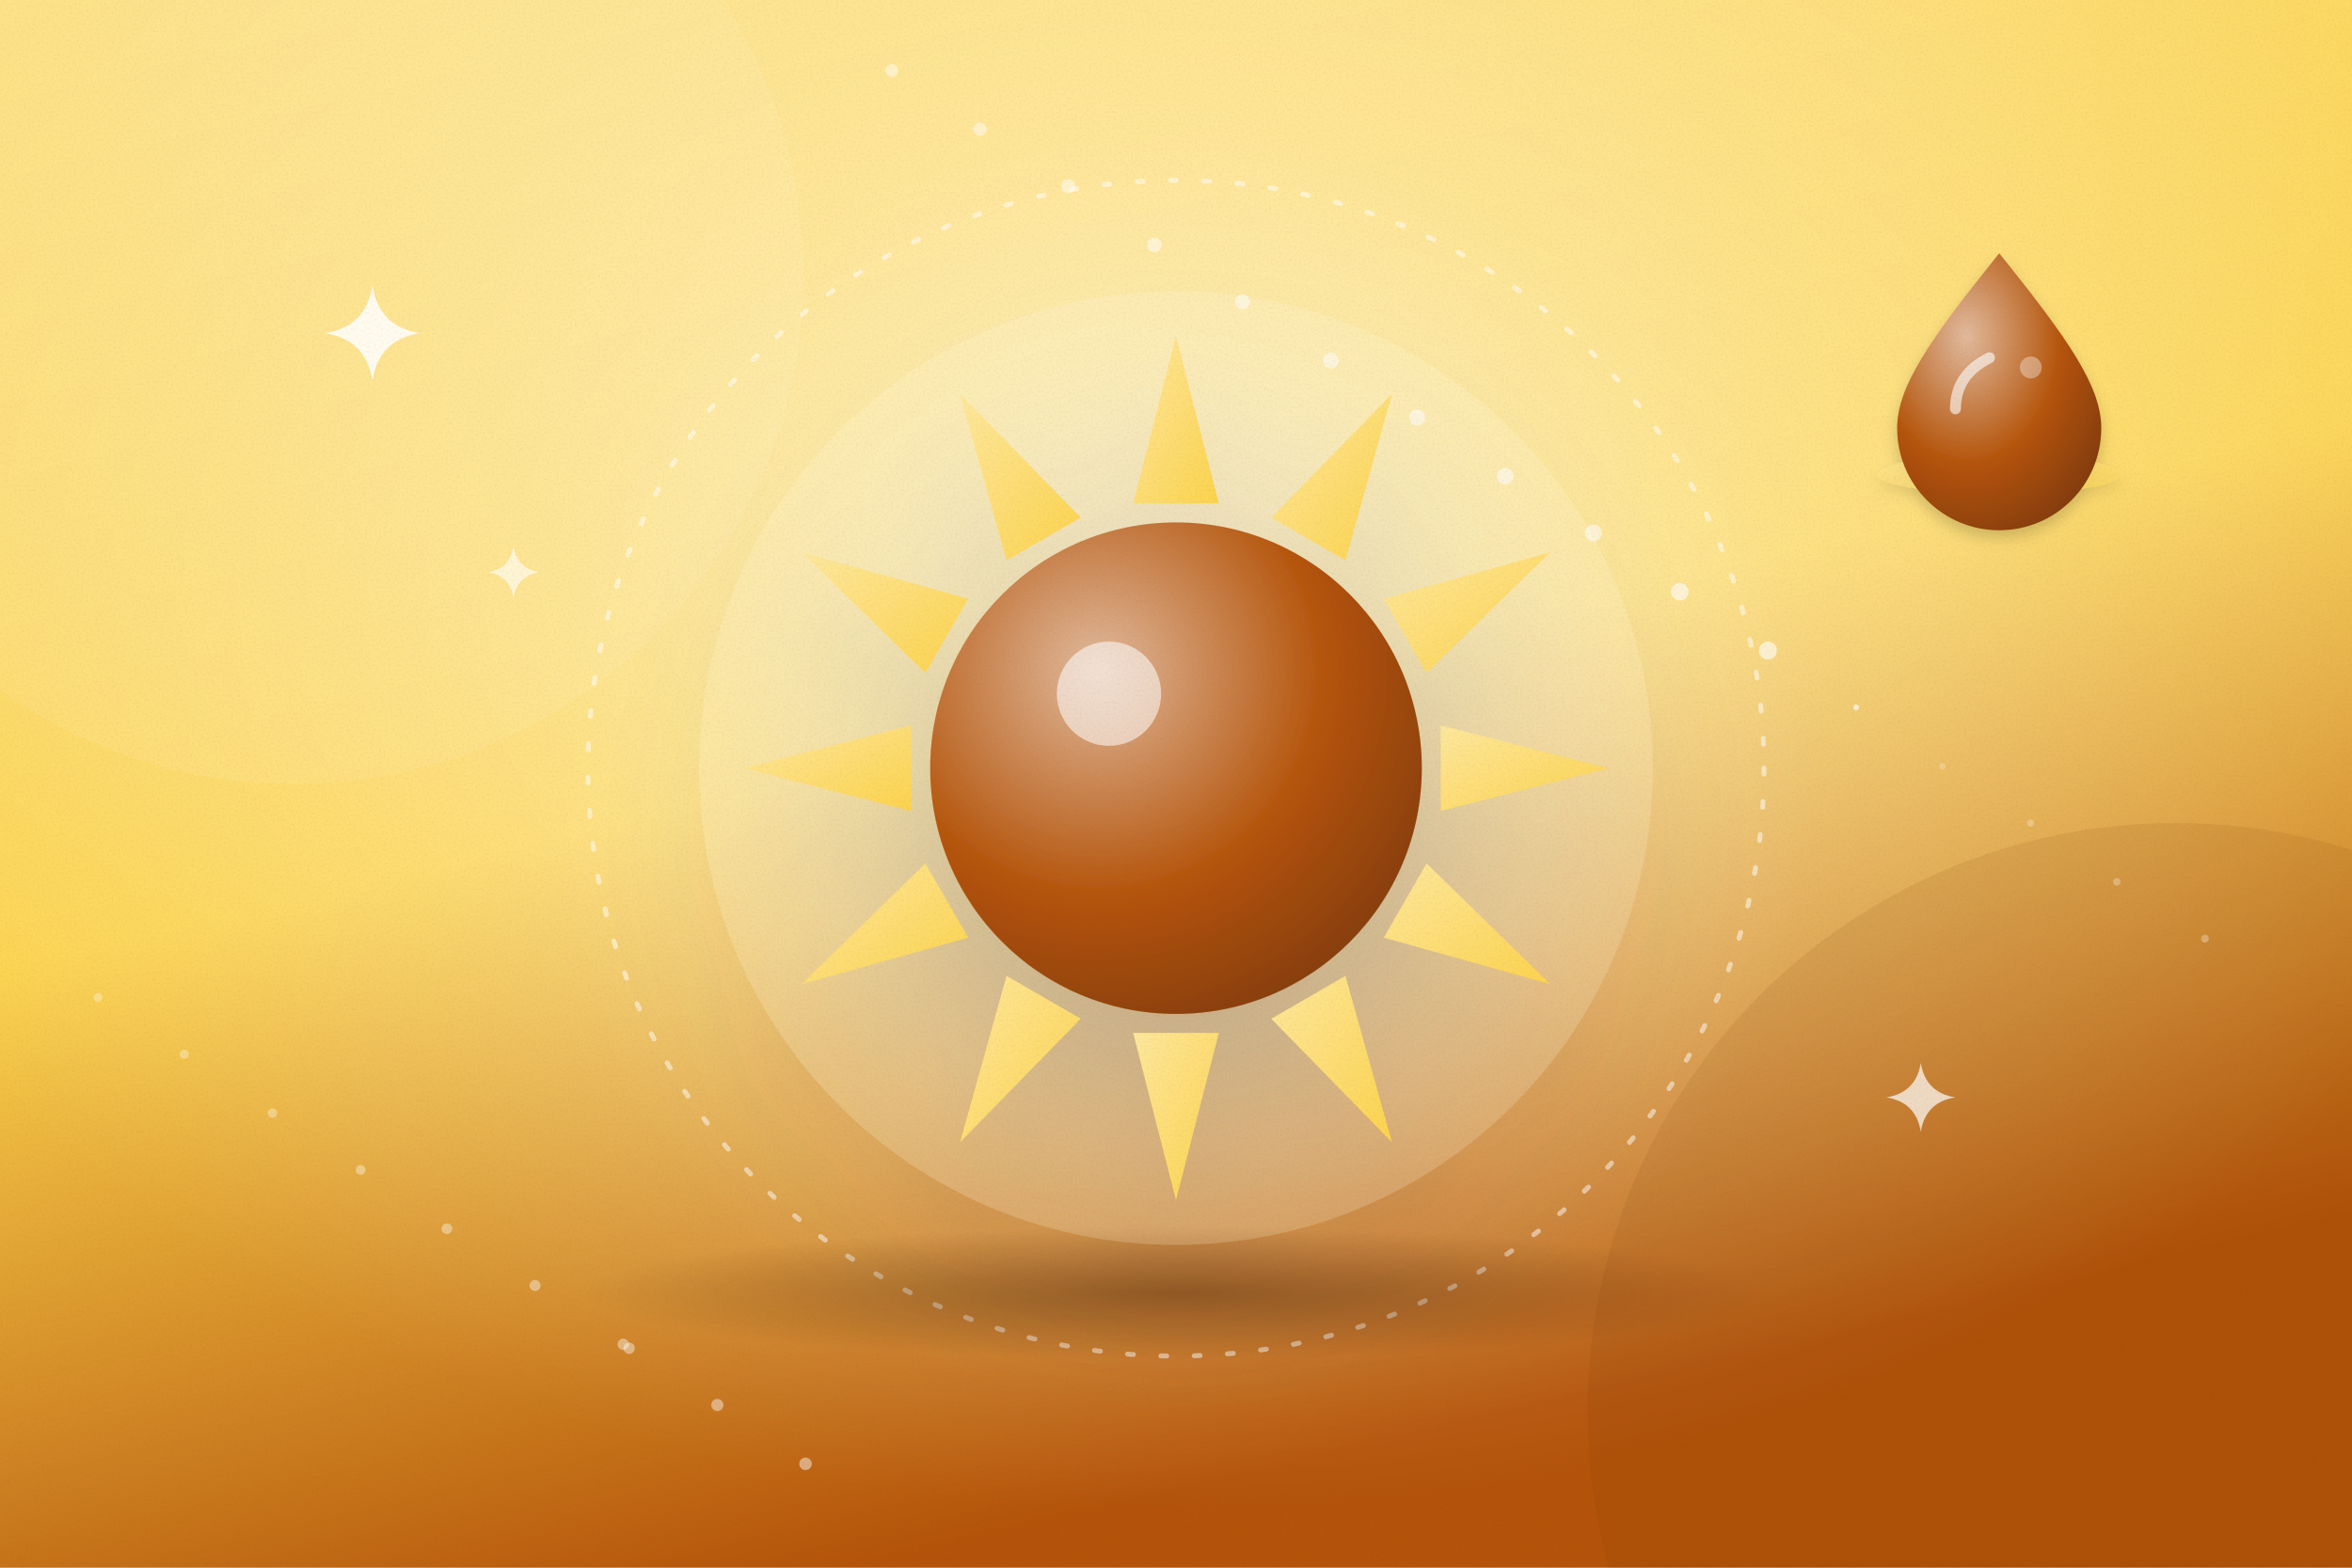
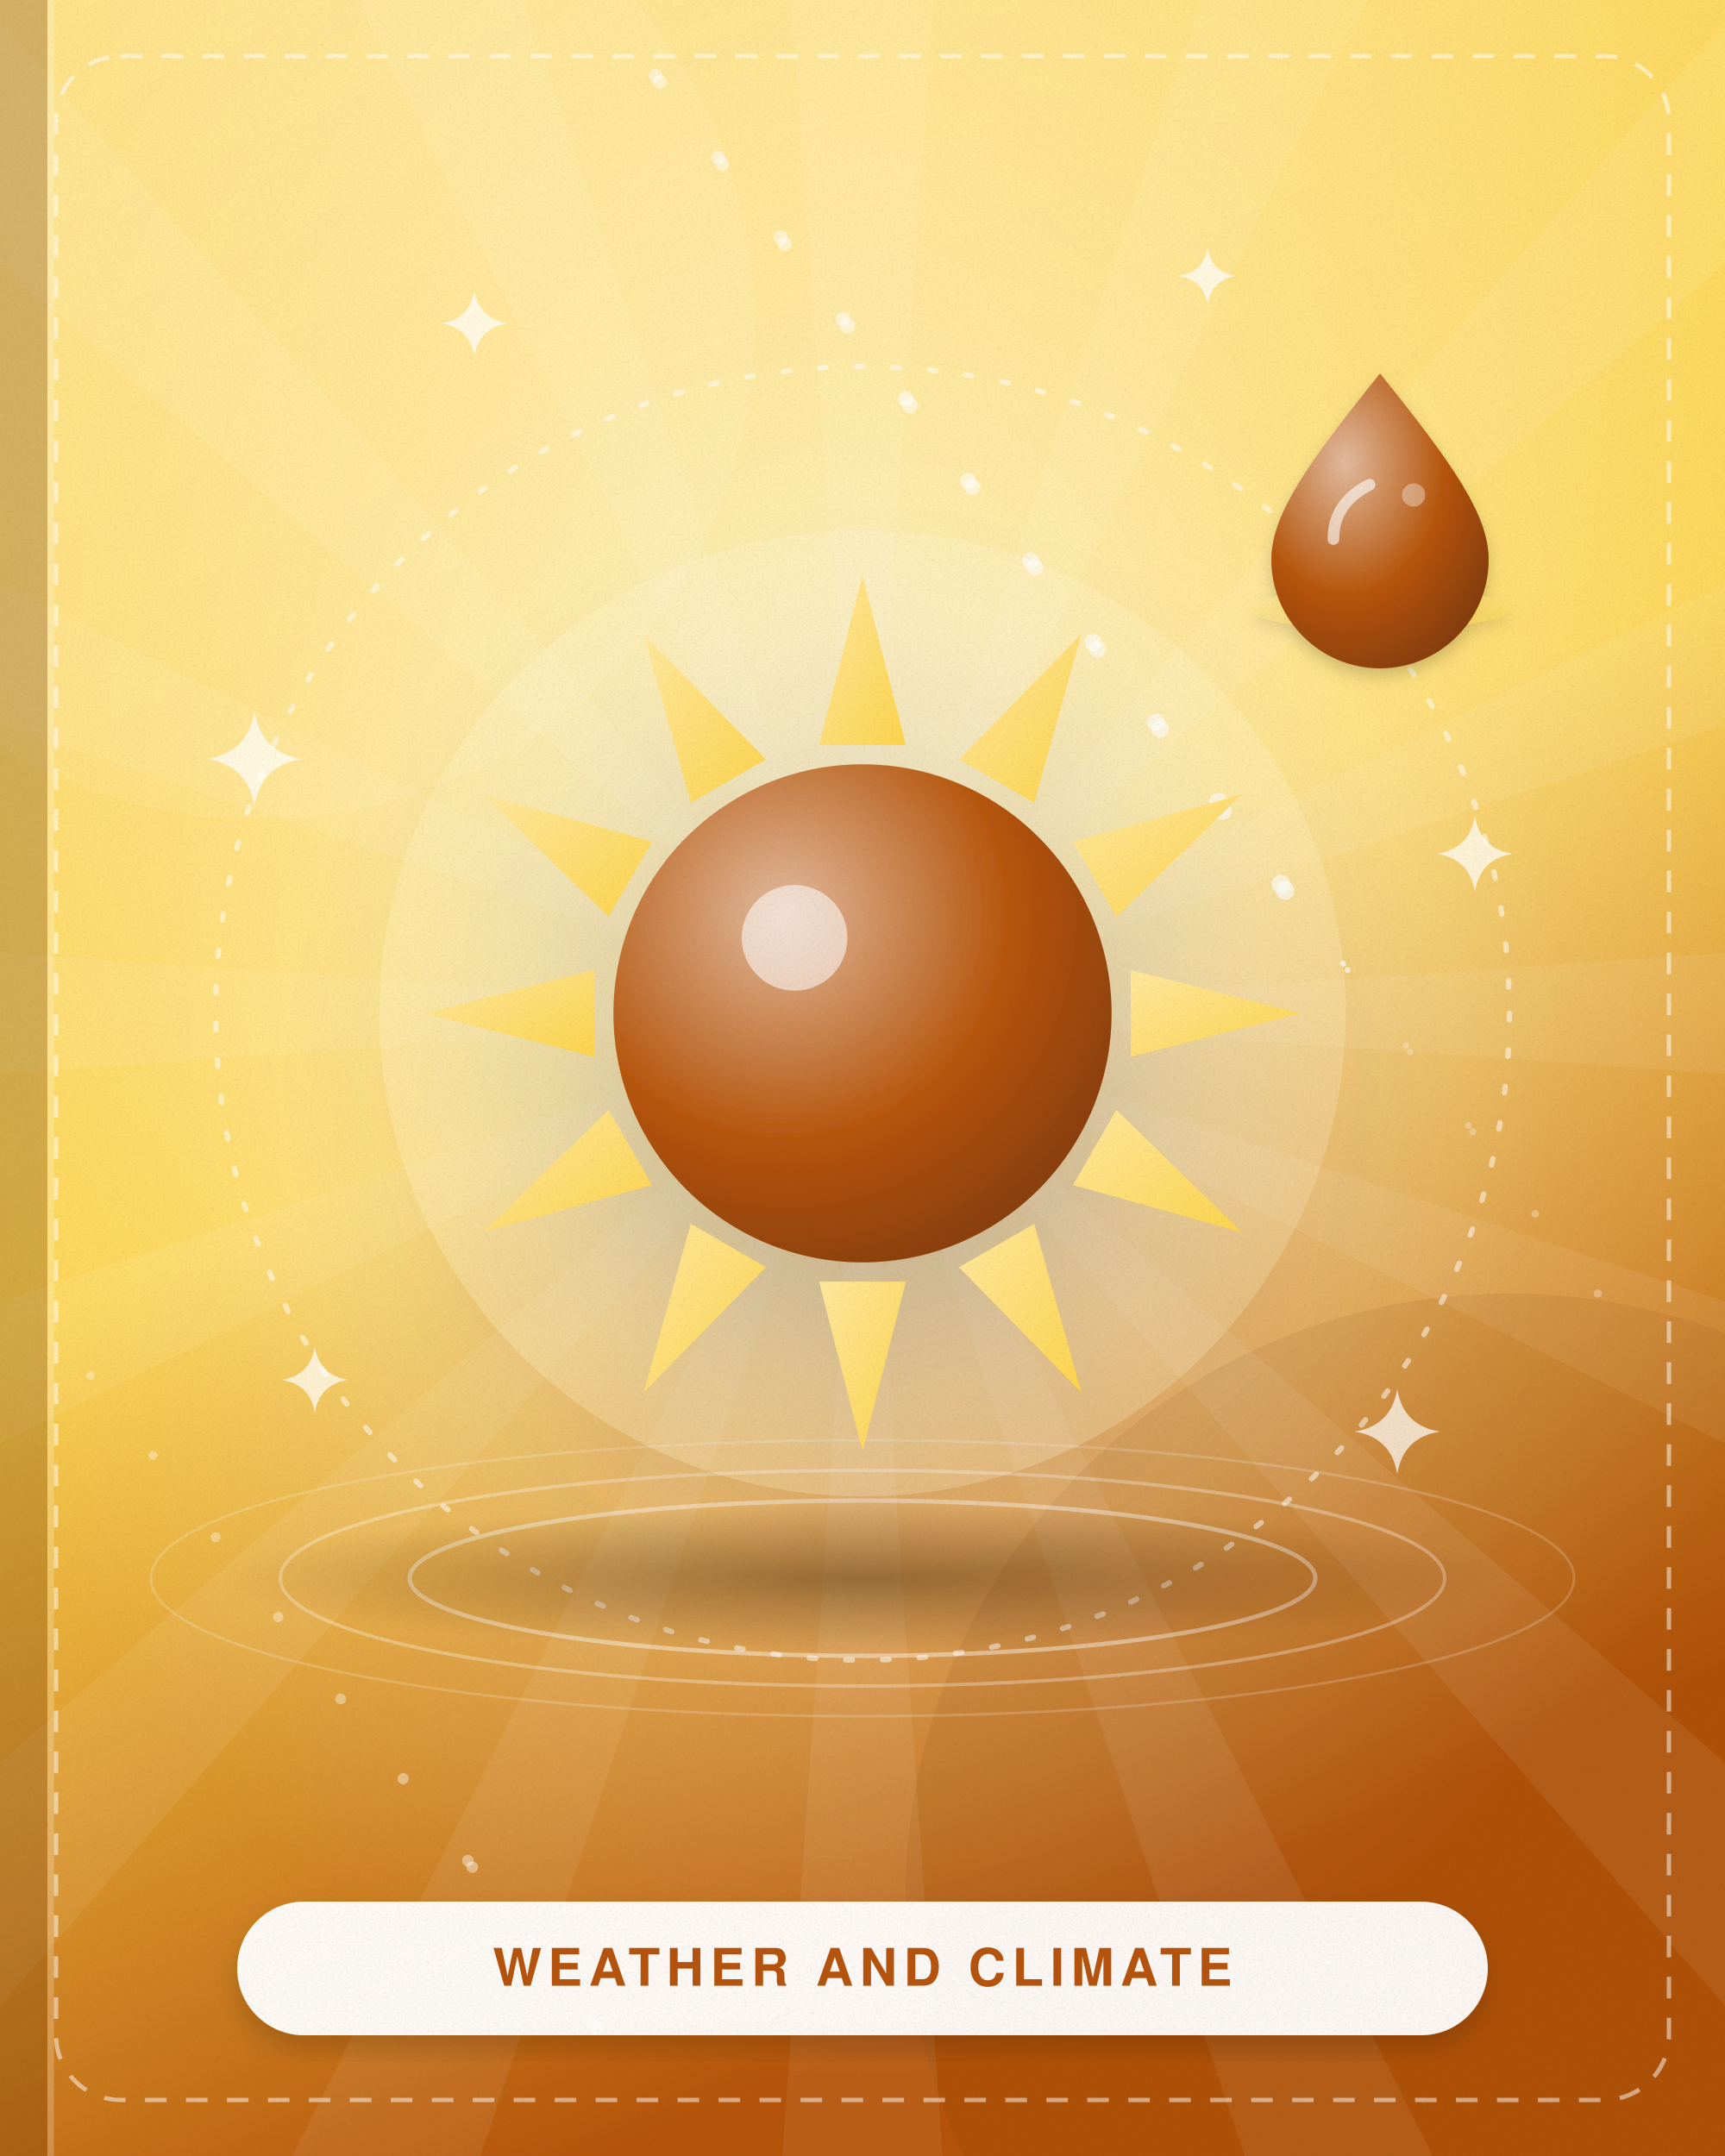
- <svg xmlns="http://www.w3.org/2000/svg" viewBox="0 0 1200 800" width="1200" height="800">
+ <svg xmlns="http://www.w3.org/2000/svg" viewBox="0 0 800 1000" width="800" height="1000">
  <defs>
    <linearGradient id="bg" x1="0" y1="0" x2="0.35" y2="1">
      <stop offset="0" stop-color="#fde082" />
      <stop offset="0.55" stop-color="#FCD34D" />
      <stop offset="1" stop-color="#B45309" />
    </linearGradient>
    <radialGradient id="glow" cx="0.5" cy="0.36" r="0.6">
      <stop offset="0" stop-color="#FFFFFF" stop-opacity="0.55" />
      <stop offset="1" stop-color="#FFFFFF" stop-opacity="0" />
    </radialGradient>
    <radialGradient id="halo" cx="0.5" cy="0.5" r="0.5">
      <stop offset="0" stop-color="#FFFFFF" stop-opacity="0.28" />
      <stop offset="1" stop-color="#FFFFFF" stop-opacity="0" />
    </radialGradient>
    <radialGradient id="ground" cx="0.5" cy="0.5" r="0.5">
      <stop offset="0" stop-color="#482104" stop-opacity="0.45" />
      <stop offset="1" stop-color="#482104" stop-opacity="0" />
    </radialGradient>
    <linearGradient id="gA" x1="0" y1="0" x2="1" y2="1">
      <stop offset="0" stop-color="#d2986b" />
      <stop offset="0.6" stop-color="#B45309" />
      <stop offset="1" stop-color="#904207" />
    </linearGradient>
    <linearGradient id="gB" x1="0" y1="0" x2="1" y2="1">
      <stop offset="0" stop-color="#fde79d" />
      <stop offset="1" stop-color="#FCD34D" />
    </linearGradient>
    <radialGradient id="gS" cx="0.34" cy="0.3" r="0.85">
      <stop offset="0" stop-color="#e1ba9d" />
      <stop offset="0.55" stop-color="#B45309" />
      <stop offset="1" stop-color="#7a3806" />
    </radialGradient>
    <radialGradient id="gS2" cx="0.34" cy="0.3" r="0.85">
      <stop offset="0" stop-color="#feedb8" />
      <stop offset="0.6" stop-color="#FCD34D" />
      <stop offset="1" stop-color="#caa93e" />
    </radialGradient>
    <linearGradient id="gP" x1="0" y1="0" x2="0" y2="1">
      <stop offset="0" stop-color="#FFFDF6" />
      <stop offset="1" stop-color="#F2E4C8" />
    </linearGradient>
    <filter id="drop" x="-40%" y="-40%" width="180%" height="190%">
      <feDropShadow dx="0" dy="18" stdDeviation="16" flood-color="#512504" flood-opacity="0.38" />
    </filter>
    <filter id="soft" x="-20%" y="-20%" width="140%" height="140%">
      <feDropShadow dx="0" dy="6" stdDeviation="6" flood-color="#000000" flood-opacity="0.18" />
    </filter>
    <filter id="speck" x="0" y="0" width="100%" height="100%">
      <feTurbulence type="fractalNoise" baseFrequency="0.85" numOctaves="3" seed="7" stitchTiles="stitch" />
      <feColorMatrix type="matrix" values="0 0 0 0 0.12  0 0 0 0 0.07  0 0 0 0 0.02  0 0 0 0.9 -0.42" />
    </filter>
    <clipPath id="front">
      <rect x="-240" y="0" width="480" height="240" />
    </clipPath>
  </defs>
-   <rect width="1200" height="800" fill="url(#bg)" />
-   <rect width="1200" height="800" fill="url(#glow)" />
-   <circle cx="150" cy="140" r="260" fill="#FFFFFF" opacity="0.07" />
-   <circle cx="1110" cy="720" r="300" fill="#6c3205" opacity="0.10" />
-   <circle cx="321" cy="688" r="2.9" fill="#FFFFFF" opacity="0.41" />
-   <circle cx="366" cy="717" r="3.1" fill="#FFFFFF" opacity="0.43" />
-   <circle cx="411" cy="747" r="3.2" fill="#FFFFFF" opacity="0.45" />
-   <circle cx="455" cy="36" r="3.3" fill="#FFFFFF" opacity="0.46" />
-   <circle cx="500" cy="66" r="3.4" fill="#FFFFFF" opacity="0.48" />
-   <circle cx="545" cy="95" r="3.6" fill="#FFFFFF" opacity="0.49" />
-   <circle cx="589" cy="125" r="3.7" fill="#FFFFFF" opacity="0.51" />
-   <circle cx="634" cy="154" r="3.8" fill="#FFFFFF" opacity="0.53" />
-   <circle cx="679" cy="184" r="4.0" fill="#FFFFFF" opacity="0.54" />
-   <circle cx="723" cy="213" r="4.1" fill="#FFFFFF" opacity="0.56" />
-   <circle cx="768" cy="243" r="4.2" fill="#FFFFFF" opacity="0.57" />
-   <circle cx="813" cy="272" r="4.3" fill="#FFFFFF" opacity="0.59" />
-   <circle cx="857" cy="302" r="4.5" fill="#FFFFFF" opacity="0.61" />
-   <circle cx="902" cy="332" r="4.6" fill="#FFFFFF" opacity="0.62" />
-   <circle cx="947" cy="361" r="1.5" fill="#FFFFFF" opacity="0.64" />
-   <circle cx="991" cy="391" r="1.6" fill="#FFFFFF" opacity="0.25" />
-   <circle cx="1036" cy="420" r="1.8" fill="#FFFFFF" opacity="0.27" />
-   <circle cx="1080" cy="450" r="1.9" fill="#FFFFFF" opacity="0.29" />
-   <circle cx="1125" cy="479" r="2.0" fill="#FFFFFF" opacity="0.30" />
-   <circle cx="50" cy="509" r="2.2" fill="#FFFFFF" opacity="0.32" />
-   <circle cx="94" cy="538" r="2.3" fill="#FFFFFF" opacity="0.33" />
-   <circle cx="139" cy="568" r="2.4" fill="#FFFFFF" opacity="0.35" />
-   <circle cx="184" cy="597" r="2.5" fill="#FFFFFF" opacity="0.37" />
-   <circle cx="228" cy="627" r="2.7" fill="#FFFFFF" opacity="0.38" />
-   <circle cx="273" cy="656" r="2.8" fill="#FFFFFF" opacity="0.40" />
-   <circle cx="318" cy="686" r="2.9" fill="#FFFFFF" opacity="0.41" />
-   <circle cx="600" cy="392" r="300" fill="none" stroke="#FFFFFF" stroke-width="2.5" stroke-dasharray="3 14" stroke-linecap="round" opacity="0.5" />
-   <circle cx="600" cy="392" r="330" fill="url(#halo)" />
-   <ellipse cx="600" cy="660" rx="300" ry="34" fill="url(#ground)" />
-   <g transform="translate(600 392) scale(1.9)" filter="url(#drop)">
+   <rect width="800" height="1000" fill="url(#bg)" />
+   <rect width="800" height="1000" fill="url(#glow)" />
+   <circle cx="120" cy="150" r="230" fill="#FFFFFF" opacity="0.07" />
+   <circle cx="700" cy="880" r="280" fill="#6c3205" opacity="0.10" />
+   <circle cx="219" cy="866" r="2.7" fill="#FFFFFF" opacity="0.41" />
+   <circle cx="248" cy="903" r="2.9" fill="#FFFFFF" opacity="0.43" />
+   <circle cx="277" cy="941" r="3.0" fill="#FFFFFF" opacity="0.45" />
+   <circle cx="306" cy="38" r="3.1" fill="#FFFFFF" opacity="0.46" />
+   <circle cx="335" cy="76" r="3.2" fill="#FFFFFF" opacity="0.48" />
+   <circle cx="364" cy="113" r="3.3" fill="#FFFFFF" opacity="0.49" />
+   <circle cx="393" cy="151" r="3.5" fill="#FFFFFF" opacity="0.51" />
+   <circle cx="422" cy="188" r="3.6" fill="#FFFFFF" opacity="0.53" />
+   <circle cx="451" cy="226" r="3.7" fill="#FFFFFF" opacity="0.54" />
+   <circle cx="480" cy="263" r="3.8" fill="#FFFFFF" opacity="0.56" />
+   <circle cx="509" cy="301" r="3.9" fill="#FFFFFF" opacity="0.57" />
+   <circle cx="538" cy="338" r="4.1" fill="#FFFFFF" opacity="0.59" />
+   <circle cx="567" cy="376" r="4.2" fill="#FFFFFF" opacity="0.61" />
+   <circle cx="596" cy="413" r="4.3" fill="#FFFFFF" opacity="0.62" />
+   <circle cx="625" cy="450" r="1.4" fill="#FFFFFF" opacity="0.64" />
+   <circle cx="654" cy="488" r="1.5" fill="#FFFFFF" opacity="0.25" />
+   <circle cx="683" cy="525" r="1.7" fill="#FFFFFF" opacity="0.27" />
+   <circle cx="712" cy="563" r="1.8" fill="#FFFFFF" opacity="0.29" />
+   <circle cx="741" cy="600" r="1.9" fill="#FFFFFF" opacity="0.30" />
+   <circle cx="42" cy="638" r="2.0" fill="#FFFFFF" opacity="0.32" />
+   <circle cx="71" cy="675" r="2.1" fill="#FFFFFF" opacity="0.33" />
+   <circle cx="100" cy="713" r="2.3" fill="#FFFFFF" opacity="0.35" />
+   <circle cx="129" cy="750" r="2.4" fill="#FFFFFF" opacity="0.37" />
+   <circle cx="158" cy="788" r="2.5" fill="#FFFFFF" opacity="0.38" />
+   <circle cx="187" cy="825" r="2.6" fill="#FFFFFF" opacity="0.40" />
+   <circle cx="217" cy="863" r="2.7" fill="#FFFFFF" opacity="0.41" />
+   <circle cx="246" cy="900" r="2.9" fill="#FFFFFF" opacity="0.43" />
+   <circle cx="275" cy="938" r="3.0" fill="#FFFFFF" opacity="0.44" />
+   <circle cx="304" cy="35" r="3.1" fill="#FFFFFF" opacity="0.46" />
+   <circle cx="333" cy="73" r="3.2" fill="#FFFFFF" opacity="0.48" />
+   <circle cx="362" cy="110" r="3.3" fill="#FFFFFF" opacity="0.49" />
+   <circle cx="391" cy="148" r="3.4" fill="#FFFFFF" opacity="0.51" />
+   <circle cx="420" cy="185" r="3.6" fill="#FFFFFF" opacity="0.52" />
+   <circle cx="449" cy="223" r="3.7" fill="#FFFFFF" opacity="0.54" />
+   <circle cx="478" cy="260" r="3.8" fill="#FFFFFF" opacity="0.56" />
+   <circle cx="507" cy="298" r="3.9" fill="#FFFFFF" opacity="0.57" />
+   <circle cx="536" cy="335" r="4.0" fill="#FFFFFF" opacity="0.59" />
+   <circle cx="565" cy="372" r="4.2" fill="#FFFFFF" opacity="0.60" />
+   <circle cx="594" cy="410" r="4.3" fill="#FFFFFF" opacity="0.62" />
+   <circle cx="623" cy="447" r="1.4" fill="#FFFFFF" opacity="0.64" />
+   <circle cx="652" cy="485" r="1.5" fill="#FFFFFF" opacity="0.25" />
+   <circle cx="681" cy="522" r="1.6" fill="#FFFFFF" opacity="0.27" />
+   <path d="M400 470L1297.8 407.1L1297.8 532.9Z" fill="#FFFFFF" opacity="0.07" />
+   <path d="M400 470L1253.5 755.4L1205.4 871.7Z" fill="#FFFFFF" opacity="0.07" />
+   <path d="M400 470L1079.3 1060.3L990.3 1149.3Z" fill="#FFFFFF" opacity="0.07" />
+   <path d="M400 470L801.7 1275.4L685.4 1323.5Z" fill="#FFFFFF" opacity="0.07" />
+   <path d="M400 470L462.9 1367.8L337.1 1367.8Z" fill="#FFFFFF" opacity="0.07" />
+   <path d="M400 470L114.6 1323.5L-1.7 1275.4Z" fill="#FFFFFF" opacity="0.07" />
+   <path d="M400 470L-190.3 1149.3L-279.3 1060.3Z" fill="#FFFFFF" opacity="0.07" />
+   <path d="M400 470L-405.4 871.7L-453.5 755.4Z" fill="#FFFFFF" opacity="0.07" />
+   <path d="M400 470L-497.8 532.9L-497.8 407.1Z" fill="#FFFFFF" opacity="0.07" />
+   <path d="M400 470L-453.5 184.6L-405.4 68.3Z" fill="#FFFFFF" opacity="0.07" />
+   <path d="M400 470L-279.3 -120.3L-190.3 -209.3Z" fill="#FFFFFF" opacity="0.07" />
+   <path d="M400 470L-1.7 -335.4L114.6 -383.5Z" fill="#FFFFFF" opacity="0.07" />
+   <path d="M400 470L337.1 -427.8L462.9 -427.8Z" fill="#FFFFFF" opacity="0.07" />
+   <path d="M400 470L685.4 -383.5L801.7 -335.4Z" fill="#FFFFFF" opacity="0.07" />
+   <path d="M400 470L990.3 -209.3L1079.3 -120.3Z" fill="#FFFFFF" opacity="0.07" />
+   <path d="M400 470L1205.4 68.3L1253.5 184.6Z" fill="#FFFFFF" opacity="0.07" />
+   <rect x="26" y="26" width="748" height="948" rx="30" fill="none" stroke="#FFFFFF" stroke-width="2" stroke-dasharray="10 9" opacity="0.5" />
+   <rect x="0" y="0" width="22" height="1000" fill="#632e05" opacity="0.28" />
+   <rect x="22" y="0" width="3" height="1000" fill="#FFFFFF" opacity="0.22" />
+   <circle cx="400" cy="470" r="300" fill="none" stroke="#FFFFFF" stroke-width="2.5" stroke-dasharray="3 14" stroke-linecap="round" opacity="0.5" />
+   <circle cx="400" cy="470" r="330" fill="url(#halo)" />
+   <ellipse cx="400" cy="732" rx="210" ry="36" fill="none" stroke="#FFFFFF" stroke-width="2.0" opacity="0.42" />
+   <ellipse cx="400" cy="732" rx="270" ry="50" fill="none" stroke="#FFFFFF" stroke-width="1.6" opacity="0.30" />
+   <ellipse cx="400" cy="732" rx="330" ry="64" fill="none" stroke="#FFFFFF" stroke-width="1.2" opacity="0.18" />
+   <ellipse cx="400" cy="732" rx="300" ry="34" fill="url(#ground)" />
+   <g transform="translate(400 470) scale(1.75)" filter="url(#drop)">
    <circle r="128" fill="#FFFFFF" opacity=".12" />
    <path d="M71.1 -11.5L116.0 0.0L71.1 11.5Z" fill="url(#gB)" />
    <path d="M67.3 25.6L100.5 58.0L55.8 45.5Z" fill="url(#gB)" />
    <path d="M45.5 55.8L58.0 100.5L25.6 67.3Z" fill="url(#gB)" />
    <path d="M11.5 71.1L0.0 116.0L-11.5 71.1Z" fill="url(#gB)" />
    <path d="M-25.6 67.3L-58.0 100.5L-45.5 55.8Z" fill="url(#gB)" />
    <path d="M-55.8 45.5L-100.5 58.0L-67.3 25.6Z" fill="url(#gB)" />
    <path d="M-71.1 11.5L-116.0 0.0L-71.1 -11.5Z" fill="url(#gB)" />
    <path d="M-67.3 -25.6L-100.5 -58.0L-55.8 -45.5Z" fill="url(#gB)" />
    <path d="M-45.5 -55.8L-58.0 -100.5L-25.6 -67.3Z" fill="url(#gB)" />
    <path d="M-11.5 -71.1L-0.0 -116.0L11.5 -71.1Z" fill="url(#gB)" />
    <path d="M25.6 -67.3L58.0 -100.5L45.5 -55.8Z" fill="url(#gB)" />
    <path d="M55.8 -45.5L100.5 -58.0L67.3 -25.6Z" fill="url(#gB)" />
    <circle r="66" fill="url(#gS)" />
    <circle cx="-18" cy="-20" r="14" fill="#FFFFFF" opacity=".55" />
  </g>
-   <g transform="translate(1020 190) scale(0.62)" filter="url(#soft)">
+   <g transform="translate(640 232) scale(0.6)" filter="url(#soft)">
    <ellipse cy="84" rx="100" ry="16" fill="url(#gB)" opacity=".5" />
    <ellipse cy="84" rx="62" ry="9" fill="url(#gB)" opacity=".7" />
    <path d="M0-98C58-26 84 12 84 46A84 84 0 0 1-84 46C-84 12-58-26 0-98Z" fill="url(#gS)" />
    <path d="M-36 30Q-36 2-8-12" stroke="#FFFFFF" stroke-width="9" fill="none" stroke-linecap="round" opacity=".6" />
    <circle cx="26" cy="-4" r="9" fill="#FFFFFF" opacity=".35" />
  </g>
-   <path transform="translate(190 170) scale(1.1)" d="M0 -22Q3 -3 22 0Q3 3 0 22Q-3 3 -22 0Q-3 -3 0 -22Z" fill="#FFFFFF" opacity="0.85" />
-   <path transform="translate(262 292) scale(0.6)" d="M0 -22Q3 -3 22 0Q3 3 0 22Q-3 3 -22 0Q-3 -3 0 -22Z" fill="#FFFFFF" opacity="0.6" />
-   <path transform="translate(980 560) scale(0.8)" d="M0 -22Q3 -3 22 0Q3 3 0 22Q-3 3 -22 0Q-3 -3 0 -22Z" fill="#FFFFFF" opacity="0.7" />
-   <rect width="1200" height="800" filter="url(#speck)" opacity="0.16" />
+   <path transform="translate(118 352) scale(1)" d="M0 -22Q3 -3 22 0Q3 3 0 22Q-3 3 -22 0Q-3 -3 0 -22Z" fill="#FFFFFF" opacity="0.7" />
+   <path transform="translate(684 396) scale(0.8)" d="M0 -22Q3 -3 22 0Q3 3 0 22Q-3 3 -22 0Q-3 -3 0 -22Z" fill="#FFFFFF" opacity="0.7" />
+   <path transform="translate(146 640) scale(0.7)" d="M0 -22Q3 -3 22 0Q3 3 0 22Q-3 3 -22 0Q-3 -3 0 -22Z" fill="#FFFFFF" opacity="0.7" />
+   <path transform="translate(648 664) scale(0.9)" d="M0 -22Q3 -3 22 0Q3 3 0 22Q-3 3 -22 0Q-3 -3 0 -22Z" fill="#FFFFFF" opacity="0.7" />
+   <path transform="translate(560 128) scale(0.6)" d="M0 -22Q3 -3 22 0Q3 3 0 22Q-3 3 -22 0Q-3 -3 0 -22Z" fill="#FFFFFF" opacity="0.7" />
+   <path transform="translate(220 150) scale(0.7)" d="M0 -22Q3 -3 22 0Q3 3 0 22Q-3 3 -22 0Q-3 -3 0 -22Z" fill="#FFFFFF" opacity="0.7" />
+   <g filter="url(#soft)">
+     <rect x="110" y="882" width="580" height="62" rx="31" fill="#FFFFFF" opacity="0.94" />
+     <text x="400" y="921" text-anchor="middle" font-family="Helvetica, Arial, sans-serif" font-size="24" font-weight="800" letter-spacing="3" fill="#B45309">WEATHER AND CLIMATE</text>
+   </g>
+   <rect width="800" height="1000" filter="url(#speck)" opacity="0.16" />
</svg>
